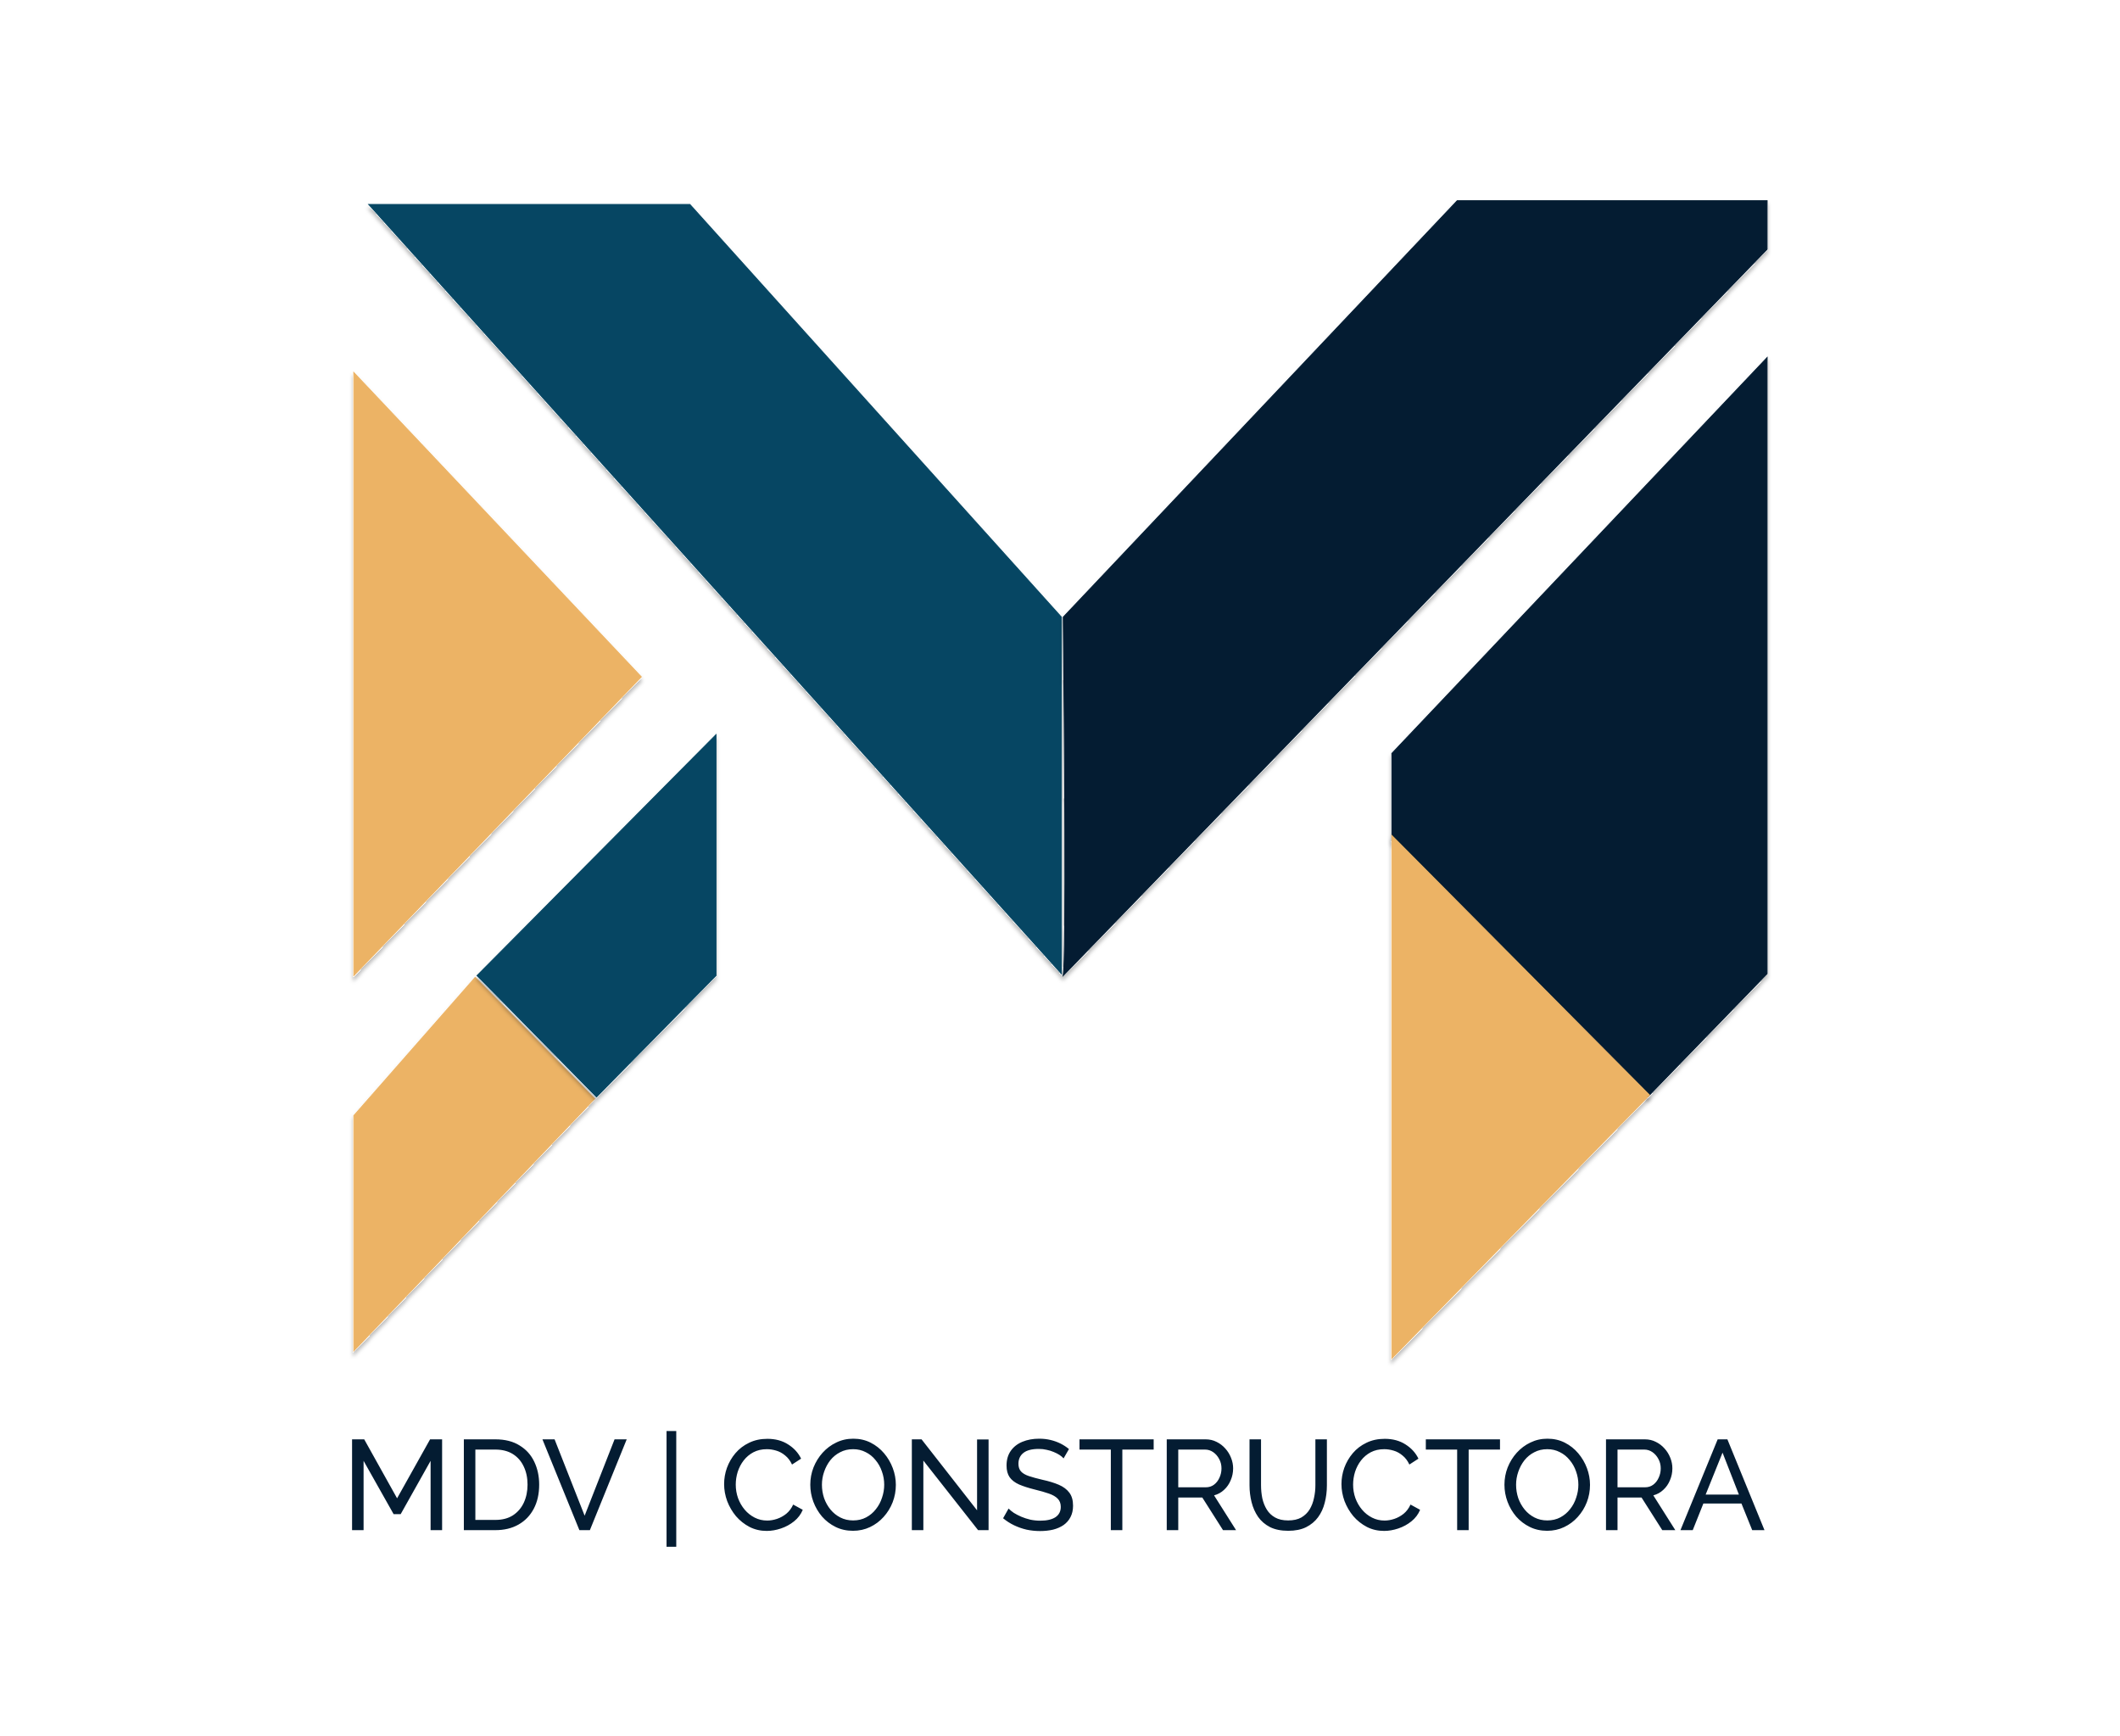
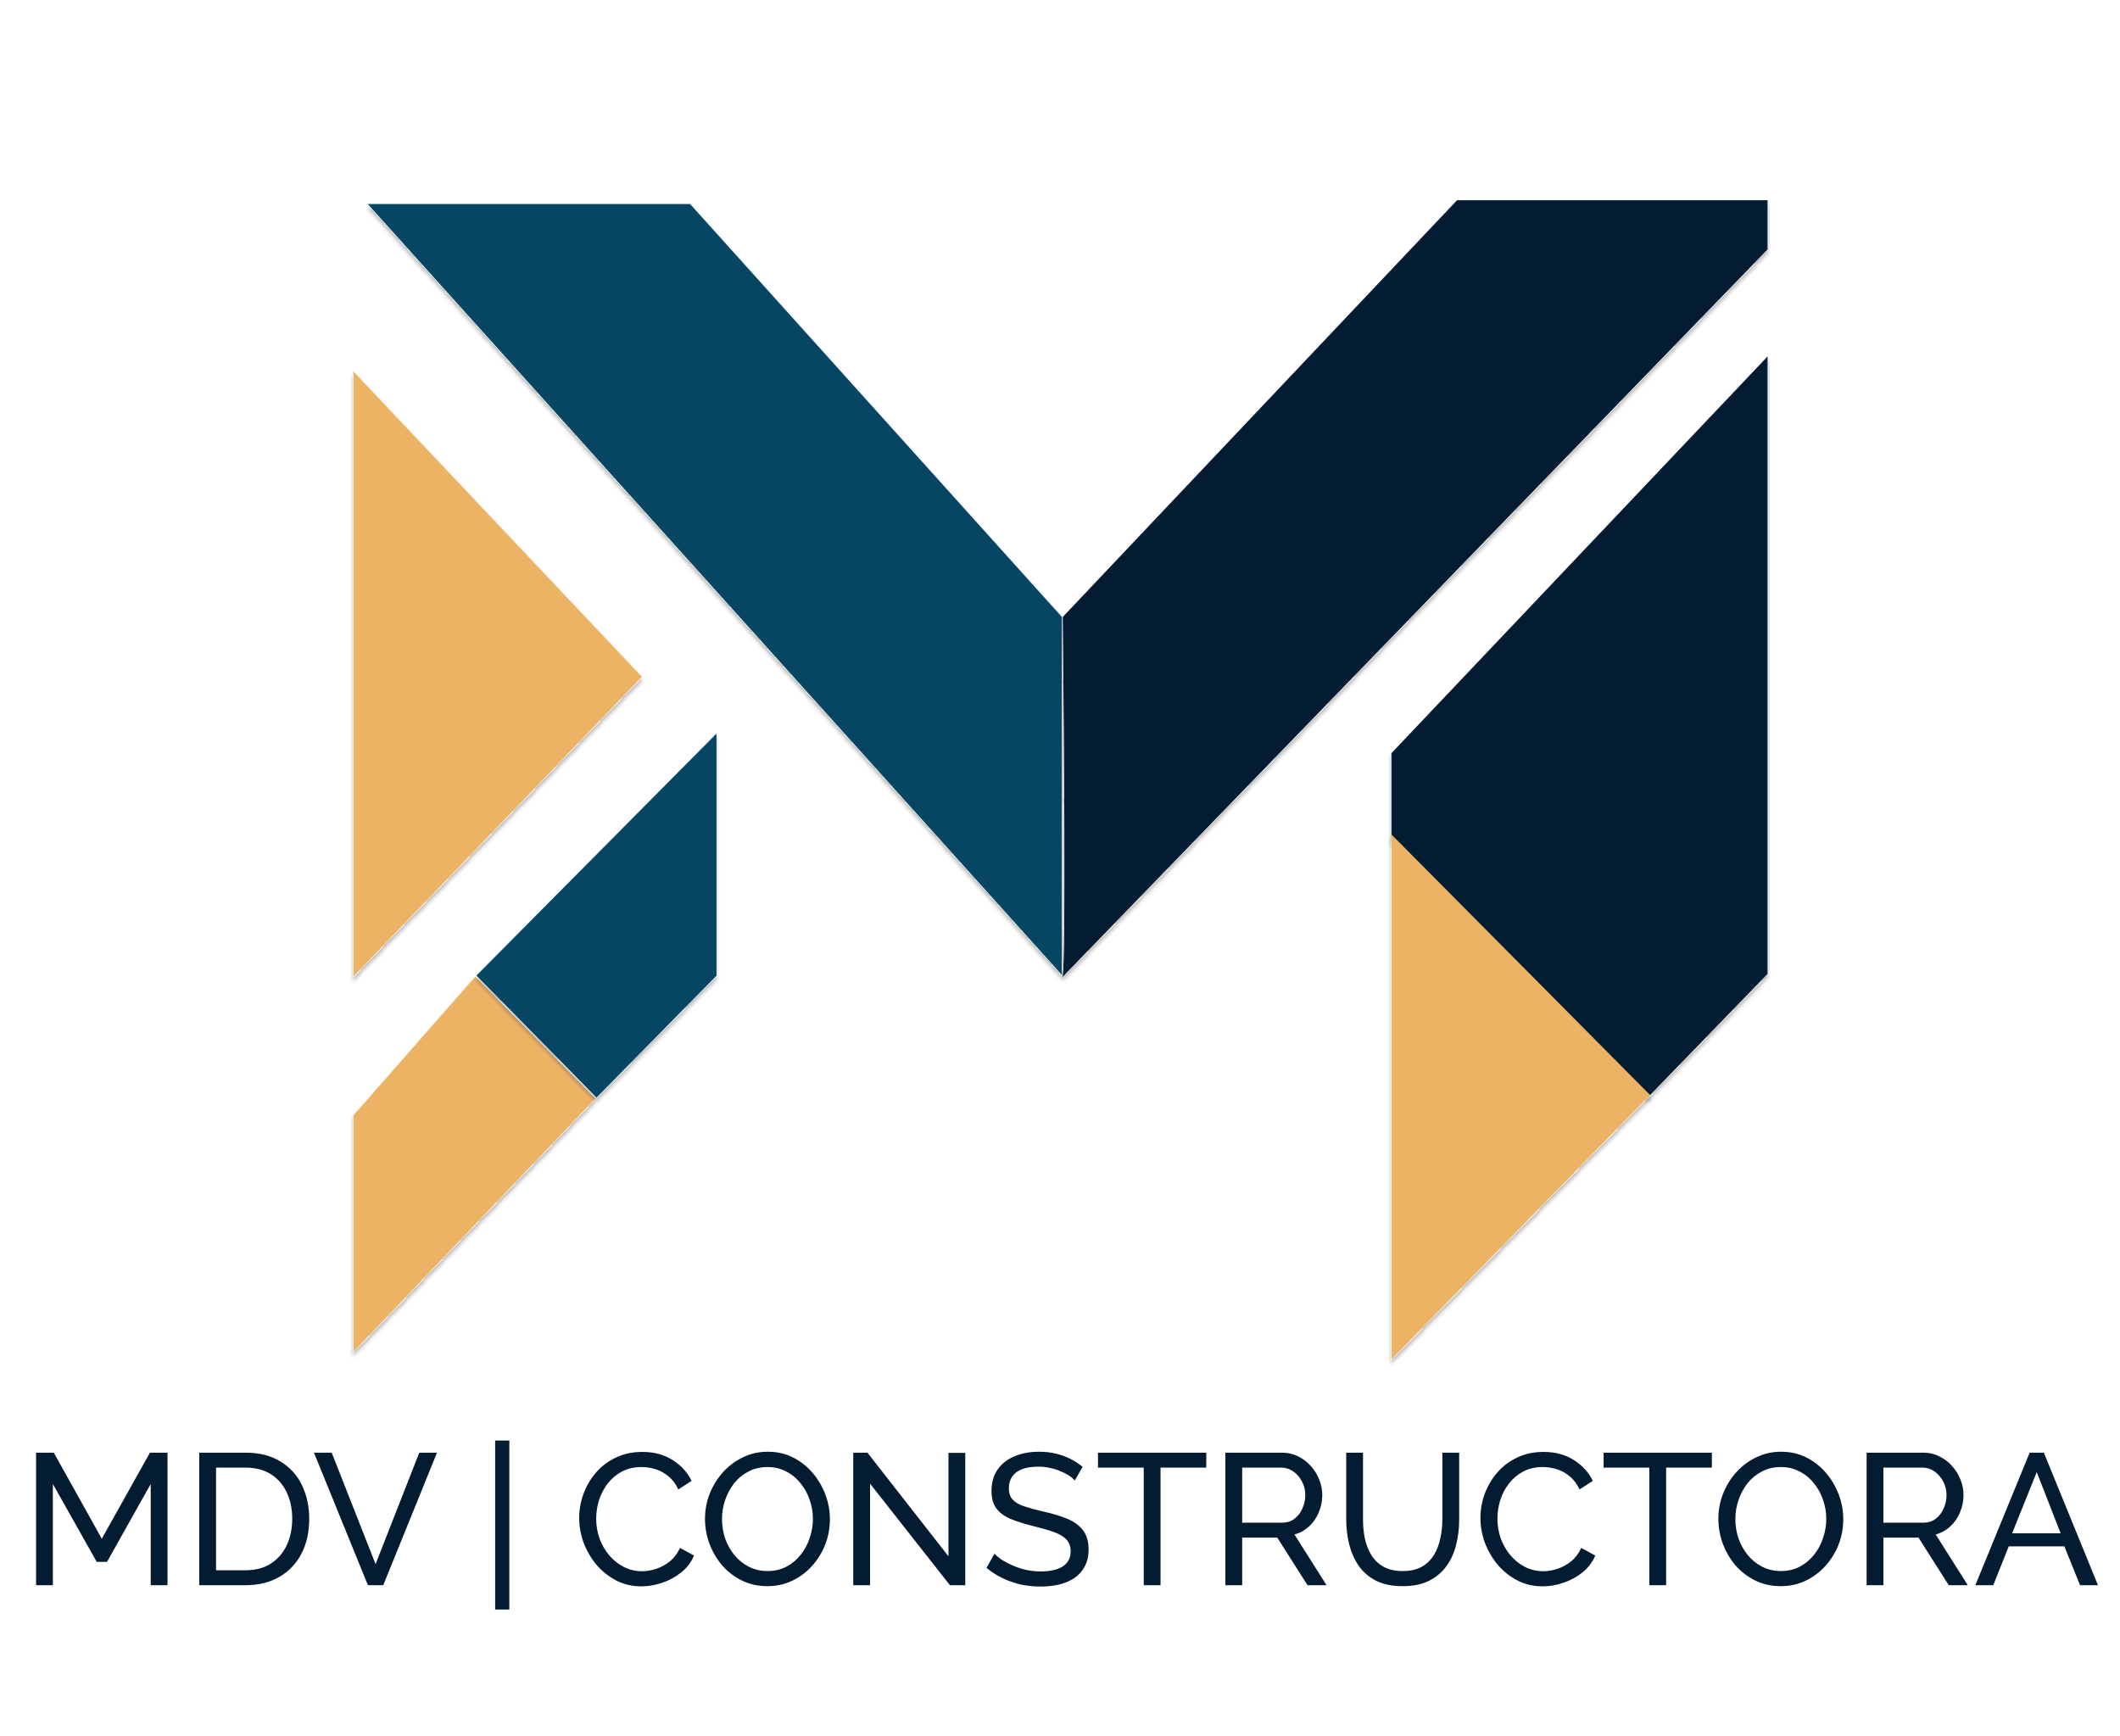
<svg xmlns="http://www.w3.org/2000/svg" width="2271" height="1859" viewBox="0 0 2271 1859" fill="none">
  <g filter="url(#filter0_d_11_26)">
    <path d="M379 1447V1195L509 1047L637 1177L379 1447Z" fill="#ECB365" />
    <path d="M379 1447V1195L509 1047L637 1177L379 1447Z" stroke="#ECB365" />
  </g>
  <g filter="url(#filter1_d_11_26)">
    <path d="M639 1175L511 1045L767 787V1045L639 1175Z" fill="#064663" />
    <path d="M639 1175L511 1045L767 787V1045L639 1175Z" stroke="#064663" />
  </g>
  <g filter="url(#filter2_d_11_26)">
    <path d="M379 1045V399L687 725L379 1045Z" fill="#ECB365" />
    <path d="M379 1045V399L687 725L379 1045Z" stroke="#ECB365" />
  </g>
  <g filter="url(#filter3_d_11_26)">
    <path d="M1491 807V901L1765 1175L1893 1043V383L1491 807Z" fill="#041C32" />
    <path d="M1491 807V901L1765 1175L1893 1043V383L1491 807Z" stroke="#041C32" />
  </g>
  <g filter="url(#filter4_d_11_26)">
    <path d="M1491 895V1455L1767 1173L1491 895Z" fill="#ECB365" />
    <path d="M1491 895V1455L1767 1173L1491 895Z" stroke="#ECB365" />
  </g>
  <g filter="url(#filter5_d_11_26)">
    <path d="M739 219H395L1137 1043V661L739 219Z" fill="#064663" />
    <path d="M739 219H395L1137 1043V661L739 219Z" stroke="#064663" />
  </g>
  <g filter="url(#filter6_d_11_26)">
    <path d="M1139 661C1140.33 780.333 1142.2 1024.2 1139 1045L1893 267V215H1561L1139 661Z" fill="#041C32" />
    <path d="M1139 661C1140.33 780.333 1142.2 1024.2 1139 1045L1893 267V215H1561L1139 661Z" stroke="#041C32" />
  </g>
-   <path d="M461.264 1639V1564.75L429.206 1621.88H421.671L389.476 1564.75V1639H377.146V1541.73H390.161L425.37 1604.89L460.716 1541.73H473.594V1639H461.264ZM496.887 1639V1541.73H530.589C541.001 1541.73 549.678 1543.92 556.619 1548.31C563.652 1552.6 568.904 1558.44 572.374 1565.84C575.845 1573.15 577.58 1581.28 577.58 1590.23C577.58 1600.09 575.662 1608.68 571.826 1615.98C567.99 1623.29 562.556 1628.95 555.523 1632.97C548.491 1636.99 540.179 1639 530.589 1639H496.887ZM565.113 1590.23C565.113 1582.92 563.743 1576.44 561.003 1570.77C558.355 1565.11 554.473 1560.68 549.358 1557.48C544.244 1554.29 537.987 1552.69 530.589 1552.69H509.217V1628.04H530.589C538.079 1628.04 544.381 1626.4 549.495 1623.11C554.61 1619.73 558.492 1615.21 561.14 1609.54C563.789 1603.79 565.113 1597.35 565.113 1590.23ZM594.082 1541.73L626.277 1623.52L658.335 1541.73H671.35L631.894 1639H620.66L581.067 1541.73H594.082ZM714.017 1656.81V1532.82H724.429V1656.81H714.017ZM775.69 1589.68C775.69 1583.74 776.694 1577.94 778.704 1572.28C780.804 1566.53 783.818 1561.32 787.746 1556.66C791.764 1551.91 796.651 1548.17 802.405 1545.43C808.159 1542.6 814.689 1541.18 821.996 1541.18C830.672 1541.18 838.116 1543.19 844.327 1547.21C850.537 1551.14 855.15 1556.21 858.164 1562.42L848.437 1568.72C846.519 1564.61 844.053 1561.37 841.039 1558.99C838.116 1556.53 834.919 1554.79 831.449 1553.79C828.069 1552.78 824.736 1552.28 821.448 1552.28C816.059 1552.28 811.264 1553.37 807.063 1555.57C802.953 1557.76 799.482 1560.68 796.651 1564.33C793.819 1567.99 791.673 1572.1 790.212 1576.66C788.842 1581.14 788.157 1585.66 788.157 1590.23C788.157 1595.25 788.979 1600.09 790.623 1604.75C792.358 1609.41 794.733 1613.52 797.747 1617.08C800.761 1620.64 804.323 1623.47 808.433 1625.57C812.543 1627.67 817.018 1628.72 821.859 1628.72C825.238 1628.72 828.709 1628.13 832.271 1626.94C835.833 1625.76 839.166 1623.93 842.272 1621.46C845.377 1618.91 847.843 1615.62 849.67 1611.6L859.945 1617.22C857.935 1622.06 854.83 1626.17 850.629 1629.55C846.427 1632.93 841.724 1635.48 836.518 1637.22C831.403 1638.95 826.334 1639.82 821.311 1639.82C814.643 1639.82 808.524 1638.41 802.953 1635.57C797.381 1632.65 792.541 1628.82 788.431 1624.07C784.412 1619.23 781.261 1613.84 778.978 1607.9C776.786 1601.87 775.69 1595.8 775.69 1589.68ZM913.762 1639.69C906.912 1639.69 900.701 1638.32 895.13 1635.57C889.559 1632.83 884.718 1629.14 880.608 1624.48C876.589 1619.73 873.484 1614.43 871.292 1608.59C869.1 1602.65 868.004 1596.58 868.004 1590.36C868.004 1583.88 869.146 1577.72 871.429 1571.87C873.804 1565.93 877.046 1560.68 881.156 1556.11C885.357 1551.46 890.244 1547.8 895.815 1545.15C901.386 1542.41 907.46 1541.04 914.036 1541.04C920.886 1541.04 927.097 1542.46 932.668 1545.29C938.239 1548.12 943.034 1551.91 947.053 1556.66C951.072 1561.41 954.177 1566.71 956.369 1572.55C958.561 1578.4 959.657 1584.38 959.657 1590.5C959.657 1596.99 958.515 1603.2 956.232 1609.13C953.949 1614.98 950.706 1620.23 946.505 1624.89C942.395 1629.46 937.554 1633.06 931.983 1635.71C926.412 1638.36 920.338 1639.69 913.762 1639.69ZM880.471 1590.36C880.471 1595.3 881.247 1600.09 882.8 1604.75C884.444 1609.32 886.727 1613.38 889.65 1616.94C892.573 1620.5 896.089 1623.34 900.199 1625.44C904.309 1627.54 908.876 1628.59 913.899 1628.59C919.105 1628.59 923.763 1627.49 927.873 1625.3C931.983 1623.11 935.454 1620.19 938.285 1616.53C941.208 1612.88 943.4 1608.77 944.861 1604.2C946.414 1599.64 947.19 1595.02 947.19 1590.36C947.19 1585.43 946.368 1580.68 944.724 1576.12C943.171 1571.55 940.888 1567.49 937.874 1563.92C934.951 1560.27 931.435 1557.44 927.325 1555.43C923.306 1553.33 918.831 1552.28 913.899 1552.28C908.693 1552.28 904.035 1553.37 899.925 1555.57C895.815 1557.67 892.299 1560.54 889.376 1564.2C886.545 1567.85 884.353 1571.96 882.8 1576.53C881.247 1581 880.471 1585.62 880.471 1590.36ZM989.119 1564.47V1639H976.789V1541.73H987.201L1046.66 1617.76V1541.87H1058.99V1639H1047.75L989.119 1564.47ZM1139.34 1562.14C1138.25 1560.86 1136.79 1559.63 1134.96 1558.44C1133.13 1557.26 1131.08 1556.21 1128.79 1555.29C1126.51 1554.29 1124 1553.51 1121.26 1552.96C1118.61 1552.32 1115.83 1552 1112.9 1552C1105.41 1552 1099.89 1553.42 1096.33 1556.25C1092.76 1559.08 1090.98 1562.96 1090.98 1567.9C1090.98 1571.37 1091.9 1574.11 1093.72 1576.12C1095.55 1578.13 1098.33 1579.77 1102.08 1581.05C1105.92 1582.33 1110.76 1583.65 1116.6 1585.02C1123.36 1586.48 1129.21 1588.26 1134.14 1590.36C1139.07 1592.47 1142.86 1595.3 1145.51 1598.86C1148.16 1602.33 1149.48 1606.99 1149.48 1612.83C1149.48 1617.49 1148.57 1621.56 1146.74 1625.03C1145.01 1628.41 1142.54 1631.24 1139.34 1633.52C1136.15 1635.71 1132.4 1637.36 1128.11 1638.45C1123.82 1639.46 1119.16 1639.96 1114.14 1639.96C1109.2 1639.96 1104.36 1639.46 1099.61 1638.45C1094.96 1637.36 1090.53 1635.8 1086.32 1633.79C1082.12 1631.78 1078.2 1629.27 1074.54 1626.26L1080.43 1615.85C1081.89 1617.4 1083.77 1618.95 1086.05 1620.5C1088.43 1621.97 1091.07 1623.34 1094 1624.61C1097.01 1625.89 1100.25 1626.94 1103.72 1627.77C1107.19 1628.5 1110.76 1628.86 1114.41 1628.86C1121.35 1628.86 1126.74 1627.63 1130.58 1625.16C1134.41 1622.61 1136.33 1618.91 1136.33 1614.07C1136.33 1610.41 1135.23 1607.49 1133.04 1605.3C1130.94 1603.11 1127.79 1601.28 1123.59 1599.82C1119.39 1598.36 1114.27 1596.9 1108.24 1595.43C1101.67 1593.79 1096.14 1592.01 1091.67 1590.09C1087.19 1588.08 1083.81 1585.48 1081.53 1582.28C1079.34 1579.09 1078.24 1574.93 1078.24 1569.82C1078.24 1563.6 1079.75 1558.35 1082.76 1554.06C1085.78 1549.77 1089.93 1546.52 1095.23 1544.33C1100.53 1542.14 1106.51 1541.04 1113.18 1541.04C1117.56 1541.04 1121.62 1541.5 1125.37 1542.41C1129.21 1543.33 1132.77 1544.61 1136.06 1546.25C1139.34 1547.89 1142.36 1549.86 1145.1 1552.14L1139.34 1562.14ZM1235.84 1552.69H1202.28V1639H1189.95V1552.69H1156.38V1541.73H1235.84V1552.69ZM1249.85 1639V1541.73H1291.5C1295.79 1541.73 1299.72 1542.64 1303.28 1544.47C1306.84 1546.21 1309.95 1548.58 1312.6 1551.59C1315.25 1554.52 1317.3 1557.85 1318.76 1561.6C1320.22 1565.25 1320.96 1568.99 1320.96 1572.83C1320.96 1577.3 1320.09 1581.55 1318.35 1585.57C1316.71 1589.59 1314.33 1593.01 1311.23 1595.84C1308.21 1598.68 1304.65 1600.64 1300.54 1601.74L1324.11 1639H1310.13L1287.94 1604.06H1262.18V1639H1249.85ZM1262.18 1593.1H1291.64C1295.02 1593.1 1297.94 1592.19 1300.41 1590.36C1302.96 1588.45 1304.93 1585.94 1306.3 1582.83C1307.76 1579.72 1308.49 1576.39 1308.49 1572.83C1308.49 1569.18 1307.67 1565.84 1306.02 1562.83C1304.38 1559.72 1302.23 1557.26 1299.58 1555.43C1296.93 1553.6 1294.01 1552.69 1290.82 1552.69H1262.18V1593.1ZM1380.03 1639.69C1372.27 1639.69 1365.74 1638.36 1360.44 1635.71C1355.14 1632.97 1350.9 1629.32 1347.7 1624.75C1344.5 1620.09 1342.18 1614.84 1340.71 1609C1339.25 1603.15 1338.52 1597.12 1338.52 1590.91V1541.73H1350.85V1590.91C1350.85 1595.66 1351.31 1600.32 1352.22 1604.89C1353.23 1609.36 1354.83 1613.38 1357.02 1616.94C1359.21 1620.5 1362.18 1623.34 1365.92 1625.44C1369.67 1627.54 1374.32 1628.59 1379.9 1628.59C1385.56 1628.59 1390.26 1627.54 1394.01 1625.44C1397.75 1623.24 1400.72 1620.37 1402.91 1616.81C1405.1 1613.15 1406.66 1609.09 1407.57 1604.61C1408.57 1600.14 1409.08 1595.57 1409.08 1590.91V1541.73H1421.41V1590.91C1421.41 1597.49 1420.63 1603.75 1419.08 1609.68C1417.62 1615.53 1415.24 1620.69 1411.95 1625.16C1408.67 1629.64 1404.37 1633.2 1399.08 1635.85C1393.87 1638.41 1387.52 1639.69 1380.03 1639.69ZM1437.01 1589.68C1437.01 1583.74 1438.01 1577.94 1440.02 1572.28C1442.12 1566.53 1445.14 1561.32 1449.07 1556.66C1453.08 1551.91 1457.97 1548.17 1463.72 1545.43C1469.48 1542.6 1476.01 1541.18 1483.32 1541.18C1491.99 1541.18 1499.44 1543.19 1505.65 1547.21C1511.86 1551.14 1516.47 1556.21 1519.48 1562.42L1509.76 1568.72C1507.84 1564.61 1505.37 1561.37 1502.36 1558.99C1499.44 1556.53 1496.24 1554.79 1492.77 1553.79C1489.39 1552.78 1486.06 1552.28 1482.77 1552.28C1477.38 1552.28 1472.58 1553.37 1468.38 1555.57C1464.27 1557.76 1460.8 1560.68 1457.97 1564.33C1455.14 1567.99 1452.99 1572.1 1451.53 1576.66C1450.16 1581.14 1449.48 1585.66 1449.48 1590.23C1449.48 1595.25 1450.3 1600.09 1451.94 1604.75C1453.68 1609.41 1456.05 1613.52 1459.07 1617.08C1462.08 1620.64 1465.64 1623.47 1469.75 1625.57C1473.86 1627.67 1478.34 1628.72 1483.18 1628.72C1486.56 1628.72 1490.03 1628.13 1493.59 1626.94C1497.15 1625.76 1500.49 1623.93 1503.59 1621.46C1506.7 1618.91 1509.16 1615.62 1510.99 1611.6L1521.26 1617.22C1519.25 1622.06 1516.15 1626.17 1511.95 1629.55C1507.75 1632.93 1503.04 1635.48 1497.84 1637.22C1492.72 1638.95 1487.65 1639.82 1482.63 1639.82C1475.96 1639.82 1469.84 1638.41 1464.27 1635.57C1458.7 1632.65 1453.86 1628.82 1449.75 1624.07C1445.73 1619.23 1442.58 1613.84 1440.3 1607.9C1438.11 1601.87 1437.01 1595.8 1437.01 1589.68ZM1606.84 1552.69H1573.27V1639H1560.94V1552.69H1527.38V1541.73H1606.84V1552.69ZM1657.36 1639.69C1650.51 1639.69 1644.3 1638.32 1638.73 1635.57C1633.16 1632.83 1628.32 1629.14 1624.21 1624.48C1620.19 1619.73 1617.08 1614.43 1614.89 1608.59C1612.7 1602.65 1611.6 1596.58 1611.6 1590.36C1611.6 1583.88 1612.75 1577.72 1615.03 1571.87C1617.4 1565.93 1620.65 1560.68 1624.76 1556.11C1628.96 1551.46 1633.84 1547.8 1639.41 1545.15C1644.99 1542.41 1651.06 1541.04 1657.64 1541.04C1664.49 1541.04 1670.7 1542.46 1676.27 1545.29C1681.84 1548.12 1686.63 1551.91 1690.65 1556.66C1694.67 1561.41 1697.78 1566.71 1699.97 1572.55C1702.16 1578.4 1703.26 1584.38 1703.26 1590.5C1703.26 1596.99 1702.12 1603.2 1699.83 1609.13C1697.55 1614.98 1694.31 1620.23 1690.1 1624.89C1685.99 1629.46 1681.15 1633.06 1675.58 1635.71C1670.01 1638.36 1663.94 1639.69 1657.36 1639.69ZM1624.07 1590.36C1624.07 1595.3 1624.85 1600.09 1626.4 1604.75C1628.04 1609.32 1630.33 1613.38 1633.25 1616.94C1636.17 1620.5 1639.69 1623.34 1643.8 1625.44C1647.91 1627.54 1652.48 1628.59 1657.5 1628.59C1662.7 1628.59 1667.36 1627.49 1671.47 1625.3C1675.58 1623.11 1679.05 1620.19 1681.88 1616.53C1684.81 1612.88 1687 1608.77 1688.46 1604.2C1690.01 1599.64 1690.79 1595.02 1690.79 1590.36C1690.79 1585.43 1689.97 1580.68 1688.32 1576.12C1686.77 1571.55 1684.49 1567.49 1681.47 1563.92C1678.55 1560.27 1675.03 1557.44 1670.92 1555.43C1666.91 1553.33 1662.43 1552.28 1657.5 1552.28C1652.29 1552.28 1647.63 1553.37 1643.52 1555.57C1639.41 1557.67 1635.9 1560.54 1632.98 1564.2C1630.14 1567.85 1627.95 1571.96 1626.4 1576.53C1624.85 1581 1624.07 1585.62 1624.07 1590.36ZM1720.39 1639V1541.73H1762.04C1766.33 1541.73 1770.26 1542.64 1773.82 1544.47C1777.38 1546.21 1780.49 1548.58 1783.13 1551.59C1785.78 1554.52 1787.84 1557.85 1789.3 1561.6C1790.76 1565.25 1791.49 1568.99 1791.49 1572.83C1791.49 1577.3 1790.62 1581.55 1788.89 1585.57C1787.24 1589.59 1784.87 1593.01 1781.76 1595.84C1778.75 1598.68 1775.19 1600.64 1771.08 1601.74L1794.64 1639H1780.67L1758.47 1604.06H1732.72V1639H1720.39ZM1732.72 1593.1H1762.17C1765.55 1593.1 1768.48 1592.19 1770.94 1590.36C1773.5 1588.45 1775.46 1585.94 1776.83 1582.83C1778.29 1579.72 1779.02 1576.39 1779.02 1572.83C1779.02 1569.18 1778.2 1565.84 1776.56 1562.83C1774.91 1559.72 1772.77 1557.26 1770.12 1555.43C1767.47 1553.6 1764.55 1552.69 1761.35 1552.69H1732.72V1593.1ZM1840.02 1541.73H1850.43L1890.16 1639H1877.01L1865.5 1610.5H1824.68L1813.31 1639H1800.15L1840.02 1541.73ZM1862.76 1600.91L1845.23 1555.98L1827.14 1600.91H1862.76Z" fill="#041C32" />
+   <path d="M161.433 1698V1589.6L114.633 1673H103.633L56.633 1589.6V1698H38.633V1556H57.633L109.033 1648.2L160.633 1556H179.433V1698H161.433ZM213.438 1698V1556H262.638C277.838 1556 290.504 1559.2 300.638 1565.6C310.904 1571.87 318.571 1580.4 323.638 1591.2C328.704 1601.87 331.238 1613.73 331.238 1626.8C331.238 1641.2 328.438 1653.73 322.838 1664.4C317.238 1675.07 309.304 1683.33 299.038 1689.2C288.771 1695.07 276.638 1698 262.638 1698H213.438ZM313.038 1626.8C313.038 1616.13 311.038 1606.67 307.038 1598.4C303.171 1590.13 297.504 1583.67 290.038 1579C282.571 1574.33 273.438 1572 262.638 1572H231.438V1682H262.638C273.571 1682 282.771 1679.6 290.238 1674.8C297.704 1669.87 303.371 1663.27 307.238 1655C311.104 1646.6 313.038 1637.2 313.038 1626.8ZM355.328 1556L402.328 1675.4L449.128 1556H468.128L410.528 1698H394.128L336.328 1556H355.328ZM530.416 1724V1543H545.616V1724H530.416ZM620.448 1626C620.448 1617.33 621.915 1608.87 624.848 1600.6C627.915 1592.2 632.315 1584.6 638.048 1577.8C643.915 1570.87 651.048 1565.4 659.448 1561.4C667.848 1557.27 677.382 1555.2 688.048 1555.2C700.715 1555.2 711.582 1558.13 720.648 1564C729.715 1569.73 736.448 1577.13 740.848 1586.2L726.648 1595.4C723.848 1589.4 720.248 1584.67 715.848 1581.2C711.582 1577.6 706.915 1575.07 701.848 1573.6C696.915 1572.13 692.048 1571.4 687.248 1571.4C679.382 1571.4 672.382 1573 666.248 1576.2C660.248 1579.4 655.182 1583.67 651.048 1589C646.915 1594.33 643.782 1600.33 641.648 1607C639.648 1613.53 638.648 1620.13 638.648 1626.8C638.648 1634.13 639.848 1641.2 642.248 1648C644.782 1654.8 648.248 1660.8 652.648 1666C657.048 1671.2 662.248 1675.33 668.248 1678.4C674.248 1681.47 680.782 1683 687.848 1683C692.782 1683 697.848 1682.13 703.048 1680.4C708.248 1678.67 713.115 1676 717.648 1672.4C722.182 1668.67 725.782 1663.87 728.448 1658L743.448 1666.2C740.515 1673.27 735.982 1679.27 729.848 1684.2C723.715 1689.13 716.848 1692.87 709.248 1695.4C701.782 1697.93 694.382 1699.2 687.048 1699.2C677.315 1699.2 668.382 1697.13 660.248 1693C652.115 1688.73 645.048 1683.13 639.048 1676.2C633.182 1669.13 628.582 1661.27 625.248 1652.6C622.048 1643.8 620.448 1634.93 620.448 1626ZM822.014 1699C812.014 1699 802.947 1697 794.814 1693C786.681 1689 779.614 1683.6 773.614 1676.8C767.747 1669.87 763.214 1662.13 760.014 1653.6C756.814 1644.93 755.214 1636.07 755.214 1627C755.214 1617.53 756.881 1608.53 760.214 1600C763.681 1591.33 768.414 1583.67 774.414 1577C780.547 1570.2 787.681 1564.87 795.814 1561C803.947 1557 812.814 1555 822.414 1555C832.414 1555 841.481 1557.07 849.614 1561.2C857.747 1565.33 864.747 1570.87 870.614 1577.8C876.481 1584.73 881.014 1592.47 884.214 1601C887.414 1609.53 889.014 1618.27 889.014 1627.2C889.014 1636.67 887.347 1645.73 884.014 1654.4C880.681 1662.93 875.947 1670.6 869.814 1677.4C863.814 1684.07 856.747 1689.33 848.614 1693.2C840.481 1697.07 831.614 1699 822.014 1699ZM773.414 1627C773.414 1634.2 774.547 1641.2 776.814 1648C779.214 1654.67 782.547 1660.6 786.814 1665.8C791.081 1671 796.214 1675.13 802.214 1678.2C808.214 1681.27 814.881 1682.8 822.214 1682.8C829.814 1682.8 836.614 1681.2 842.614 1678C848.614 1674.8 853.681 1670.53 857.814 1665.2C862.081 1659.87 865.281 1653.87 867.414 1647.2C869.681 1640.53 870.814 1633.8 870.814 1627C870.814 1619.8 869.614 1612.87 867.214 1606.2C864.947 1599.53 861.614 1593.6 857.214 1588.4C852.947 1583.07 847.814 1578.93 841.814 1576C835.947 1572.93 829.414 1571.4 822.214 1571.4C814.614 1571.4 807.814 1573 801.814 1576.2C795.814 1579.27 790.681 1583.47 786.414 1588.8C782.281 1594.13 779.081 1600.13 776.814 1606.8C774.547 1613.33 773.414 1620.07 773.414 1627ZM932.023 1589.2V1698H914.023V1556H929.223L1016.02 1667V1556.2H1034.02V1698H1017.62L932.023 1589.2ZM1151.33 1585.8C1149.73 1583.93 1147.6 1582.13 1144.93 1580.4C1142.26 1578.67 1139.26 1577.13 1135.93 1575.8C1132.6 1574.33 1128.93 1573.2 1124.93 1572.4C1121.06 1571.47 1117 1571 1112.73 1571C1101.8 1571 1093.73 1573.07 1088.53 1577.2C1083.33 1581.33 1080.73 1587 1080.73 1594.2C1080.73 1599.27 1082.06 1603.27 1084.73 1606.2C1087.4 1609.13 1091.46 1611.53 1096.93 1613.4C1102.53 1615.27 1109.6 1617.2 1118.13 1619.2C1128 1621.33 1136.53 1623.93 1143.73 1627C1150.93 1630.07 1156.46 1634.2 1160.33 1639.4C1164.2 1644.47 1166.13 1651.27 1166.13 1659.8C1166.13 1666.6 1164.8 1672.53 1162.13 1677.6C1159.6 1682.53 1156 1686.67 1151.33 1690C1146.66 1693.2 1141.2 1695.6 1134.93 1697.2C1128.66 1698.67 1121.86 1699.4 1114.53 1699.4C1107.33 1699.4 1100.26 1698.67 1093.33 1697.2C1086.53 1695.6 1080.06 1693.33 1073.93 1690.4C1067.8 1687.47 1062.06 1683.8 1056.73 1679.4L1065.33 1664.2C1067.46 1666.47 1070.2 1668.73 1073.53 1671C1077 1673.13 1080.86 1675.13 1085.13 1677C1089.53 1678.87 1094.26 1680.4 1099.33 1681.6C1104.4 1682.67 1109.6 1683.2 1114.93 1683.2C1125.06 1683.2 1132.93 1681.4 1138.53 1677.8C1144.13 1674.07 1146.93 1668.67 1146.93 1661.6C1146.93 1656.27 1145.33 1652 1142.13 1648.8C1139.06 1645.6 1134.46 1642.93 1128.33 1640.8C1122.2 1638.67 1114.73 1636.53 1105.93 1634.4C1096.33 1632 1088.26 1629.4 1081.73 1626.6C1075.2 1623.67 1070.26 1619.87 1066.93 1615.2C1063.73 1610.53 1062.13 1604.47 1062.13 1597C1062.13 1587.93 1064.33 1580.27 1068.73 1574C1073.13 1567.73 1079.2 1563 1086.93 1559.8C1094.66 1556.6 1103.4 1555 1113.13 1555C1119.53 1555 1125.46 1555.67 1130.93 1557C1136.53 1558.33 1141.73 1560.2 1146.53 1562.6C1151.33 1565 1155.73 1567.87 1159.73 1571.2L1151.33 1585.8ZM1292.2 1572H1243.2V1698H1225.2V1572H1176.2V1556H1292.2V1572ZM1312.66 1698V1556H1373.46C1379.72 1556 1385.46 1557.33 1390.66 1560C1395.86 1562.53 1400.39 1566 1404.26 1570.4C1408.12 1574.67 1411.12 1579.53 1413.26 1585C1415.39 1590.33 1416.46 1595.8 1416.46 1601.4C1416.46 1607.93 1415.19 1614.13 1412.66 1620C1410.26 1625.87 1406.79 1630.87 1402.26 1635C1397.86 1639.13 1392.66 1642 1386.66 1643.6L1421.06 1698H1400.66L1368.26 1647H1330.66V1698H1312.66ZM1330.66 1631H1373.66C1378.59 1631 1382.86 1629.67 1386.46 1627C1390.19 1624.2 1393.06 1620.53 1395.06 1616C1397.19 1611.47 1398.26 1606.6 1398.26 1601.4C1398.26 1596.07 1397.06 1591.2 1394.66 1586.8C1392.26 1582.27 1389.12 1578.67 1385.26 1576C1381.39 1573.33 1377.12 1572 1372.46 1572H1330.66V1631ZM1502.7 1699C1491.37 1699 1481.83 1697.07 1474.1 1693.2C1466.37 1689.2 1460.17 1683.87 1455.5 1677.2C1450.83 1670.4 1447.43 1662.73 1445.3 1654.2C1443.17 1645.67 1442.1 1636.87 1442.1 1627.8V1556H1460.1V1627.8C1460.1 1634.73 1460.77 1641.53 1462.1 1648.2C1463.57 1654.73 1465.9 1660.6 1469.1 1665.8C1472.3 1671 1476.63 1675.13 1482.1 1678.2C1487.57 1681.27 1494.37 1682.8 1502.5 1682.8C1510.77 1682.8 1517.63 1681.27 1523.1 1678.2C1528.57 1675 1532.9 1670.8 1536.1 1665.6C1539.3 1660.27 1541.57 1654.33 1542.9 1647.8C1544.37 1641.27 1545.1 1634.6 1545.1 1627.8V1556H1563.1V1627.8C1563.1 1637.4 1561.97 1646.53 1559.7 1655.2C1557.57 1663.73 1554.1 1671.27 1549.3 1677.8C1544.5 1684.33 1538.23 1689.53 1530.5 1693.4C1522.9 1697.13 1513.63 1699 1502.7 1699ZM1585.88 1626C1585.88 1617.33 1587.34 1608.87 1590.28 1600.6C1593.34 1592.2 1597.74 1584.6 1603.48 1577.8C1609.34 1570.87 1616.48 1565.4 1624.88 1561.4C1633.28 1557.27 1642.81 1555.2 1653.48 1555.2C1666.14 1555.2 1677.01 1558.13 1686.08 1564C1695.14 1569.73 1701.88 1577.13 1706.28 1586.2L1692.08 1595.4C1689.28 1589.4 1685.68 1584.67 1681.28 1581.2C1677.01 1577.6 1672.34 1575.07 1667.28 1573.6C1662.34 1572.13 1657.48 1571.4 1652.68 1571.4C1644.81 1571.4 1637.81 1573 1631.68 1576.2C1625.68 1579.4 1620.61 1583.67 1616.48 1589C1612.34 1594.33 1609.21 1600.33 1607.08 1607C1605.08 1613.53 1604.08 1620.13 1604.08 1626.8C1604.08 1634.13 1605.28 1641.2 1607.68 1648C1610.21 1654.8 1613.68 1660.8 1618.08 1666C1622.48 1671.2 1627.68 1675.33 1633.68 1678.4C1639.68 1681.47 1646.21 1683 1653.28 1683C1658.21 1683 1663.28 1682.13 1668.48 1680.4C1673.68 1678.67 1678.54 1676 1683.08 1672.4C1687.61 1668.67 1691.21 1663.87 1693.88 1658L1708.88 1666.2C1705.94 1673.27 1701.41 1679.27 1695.28 1684.2C1689.14 1689.13 1682.28 1692.87 1674.68 1695.4C1667.21 1697.93 1659.81 1699.2 1652.48 1699.2C1642.74 1699.2 1633.81 1697.13 1625.68 1693C1617.54 1688.73 1610.48 1683.13 1604.48 1676.2C1598.61 1669.13 1594.01 1661.27 1590.68 1652.6C1587.48 1643.8 1585.88 1634.93 1585.88 1626ZM1833.81 1572H1784.81V1698H1766.81V1572H1717.81V1556H1833.81V1572ZM1907.56 1699C1897.56 1699 1888.49 1697 1880.36 1693C1872.23 1689 1865.16 1683.6 1859.16 1676.8C1853.29 1669.87 1848.76 1662.13 1845.56 1653.6C1842.36 1644.93 1840.76 1636.07 1840.76 1627C1840.76 1617.53 1842.43 1608.53 1845.76 1600C1849.23 1591.33 1853.96 1583.67 1859.96 1577C1866.09 1570.2 1873.23 1564.87 1881.36 1561C1889.49 1557 1898.36 1555 1907.96 1555C1917.96 1555 1927.03 1557.07 1935.16 1561.2C1943.29 1565.33 1950.29 1570.87 1956.16 1577.8C1962.03 1584.73 1966.56 1592.47 1969.76 1601C1972.96 1609.53 1974.56 1618.27 1974.56 1627.2C1974.56 1636.67 1972.89 1645.73 1969.56 1654.4C1966.23 1662.93 1961.49 1670.6 1955.36 1677.4C1949.36 1684.07 1942.29 1689.33 1934.16 1693.2C1926.03 1697.07 1917.16 1699 1907.56 1699ZM1858.96 1627C1858.96 1634.2 1860.09 1641.2 1862.36 1648C1864.76 1654.67 1868.09 1660.6 1872.36 1665.8C1876.63 1671 1881.76 1675.13 1887.76 1678.2C1893.76 1681.27 1900.43 1682.8 1907.76 1682.8C1915.36 1682.8 1922.16 1681.2 1928.16 1678C1934.16 1674.8 1939.23 1670.53 1943.36 1665.2C1947.63 1659.87 1950.83 1653.87 1952.96 1647.2C1955.23 1640.53 1956.36 1633.8 1956.36 1627C1956.36 1619.8 1955.16 1612.87 1952.76 1606.2C1950.49 1599.53 1947.16 1593.6 1942.76 1588.4C1938.49 1583.07 1933.36 1578.93 1927.36 1576C1921.49 1572.93 1914.96 1571.4 1907.76 1571.4C1900.16 1571.4 1893.36 1573 1887.36 1576.2C1881.36 1579.27 1876.23 1583.47 1871.96 1588.8C1867.83 1594.13 1864.63 1600.13 1862.36 1606.8C1860.09 1613.33 1858.96 1620.07 1858.96 1627ZM1999.57 1698V1556H2060.37C2066.64 1556 2072.37 1557.33 2077.57 1560C2082.77 1562.53 2087.3 1566 2091.17 1570.4C2095.04 1574.67 2098.04 1579.53 2100.17 1585C2102.3 1590.33 2103.37 1595.8 2103.37 1601.4C2103.37 1607.93 2102.1 1614.13 2099.57 1620C2097.17 1625.87 2093.7 1630.87 2089.17 1635C2084.77 1639.13 2079.57 1642 2073.57 1643.6L2107.97 1698H2087.57L2055.17 1647H2017.57V1698H1999.57ZM2017.57 1631H2060.57C2065.5 1631 2069.77 1629.67 2073.37 1627C2077.1 1624.2 2079.97 1620.53 2081.97 1616C2084.1 1611.47 2085.17 1606.6 2085.17 1601.4C2085.17 1596.07 2083.97 1591.2 2081.57 1586.8C2079.17 1582.27 2076.04 1578.67 2072.17 1576C2068.3 1573.33 2064.04 1572 2059.37 1572H2017.57V1631ZM2174.22 1556H2189.42L2247.42 1698H2228.22L2211.42 1656.4H2151.82L2135.22 1698H2116.02L2174.22 1556ZM2207.42 1642.4L2181.82 1576.8L2155.42 1642.4H2207.42Z" fill="#041C32" />
  <defs>
    <filter id="filter0_d_11_26" x="374.5" y="1046.27" width="267.196" height="409.981" filterUnits="userSpaceOnUse" color-interpolation-filters="sRGB">
      <feFlood flood-opacity="0" result="BackgroundImageFix" />
      <feColorMatrix in="SourceAlpha" type="matrix" values="0 0 0 0 0 0 0 0 0 0 0 0 0 0 0 0 0 0 127 0" result="hardAlpha" />
      <feOffset dy="4" />
      <feGaussianBlur stdDeviation="2" />
      <feComposite in2="hardAlpha" operator="out" />
      <feColorMatrix type="matrix" values="0 0 0 0 0 0 0 0 0 0 0 0 0 0 0 0 0 0 0.25 0" />
      <feBlend mode="normal" in2="BackgroundImageFix" result="effect1_dropShadow_11_26" />
      <feBlend mode="normal" in="SourceGraphic" in2="effect1_dropShadow_11_26" result="shape" />
    </filter>
    <filter id="filter1_d_11_26" x="506.297" y="785.786" width="265.203" height="397.926" filterUnits="userSpaceOnUse" color-interpolation-filters="sRGB">
      <feFlood flood-opacity="0" result="BackgroundImageFix" />
      <feColorMatrix in="SourceAlpha" type="matrix" values="0 0 0 0 0 0 0 0 0 0 0 0 0 0 0 0 0 0 127 0" result="hardAlpha" />
      <feOffset dy="4" />
      <feGaussianBlur stdDeviation="2" />
      <feComposite in2="hardAlpha" operator="out" />
      <feColorMatrix type="matrix" values="0 0 0 0 0 0 0 0 0 0 0 0 0 0 0 0 0 0 0.25 0" />
      <feBlend mode="normal" in2="BackgroundImageFix" result="effect1_dropShadow_11_26" />
      <feBlend mode="normal" in="SourceGraphic" in2="effect1_dropShadow_11_26" result="shape" />
    </filter>
    <filter id="filter2_d_11_26" x="374.5" y="397.743" width="317.19" height="656.498" filterUnits="userSpaceOnUse" color-interpolation-filters="sRGB">
      <feFlood flood-opacity="0" result="BackgroundImageFix" />
      <feColorMatrix in="SourceAlpha" type="matrix" values="0 0 0 0 0 0 0 0 0 0 0 0 0 0 0 0 0 0 127 0" result="hardAlpha" />
      <feOffset dy="4" />
      <feGaussianBlur stdDeviation="2" />
      <feComposite in2="hardAlpha" operator="out" />
      <feColorMatrix type="matrix" values="0 0 0 0 0 0 0 0 0 0 0 0 0 0 0 0 0 0 0.25 0" />
      <feBlend mode="normal" in2="BackgroundImageFix" result="effect1_dropShadow_11_26" />
      <feBlend mode="normal" in="SourceGraphic" in2="effect1_dropShadow_11_26" result="shape" />
    </filter>
    <filter id="filter3_d_11_26" x="1486.5" y="381.746" width="411" height="801.967" filterUnits="userSpaceOnUse" color-interpolation-filters="sRGB">
      <feFlood flood-opacity="0" result="BackgroundImageFix" />
      <feColorMatrix in="SourceAlpha" type="matrix" values="0 0 0 0 0 0 0 0 0 0 0 0 0 0 0 0 0 0 127 0" result="hardAlpha" />
      <feOffset dy="4" />
      <feGaussianBlur stdDeviation="2" />
      <feComposite in2="hardAlpha" operator="out" />
      <feColorMatrix type="matrix" values="0 0 0 0 0 0 0 0 0 0 0 0 0 0 0 0 0 0 0.25 0" />
      <feBlend mode="normal" in2="BackgroundImageFix" result="effect1_dropShadow_11_26" />
      <feBlend mode="normal" in="SourceGraphic" in2="effect1_dropShadow_11_26" result="shape" />
    </filter>
    <filter id="filter4_d_11_26" x="1486.5" y="893.787" width="285.202" height="570.439" filterUnits="userSpaceOnUse" color-interpolation-filters="sRGB">
      <feFlood flood-opacity="0" result="BackgroundImageFix" />
      <feColorMatrix in="SourceAlpha" type="matrix" values="0 0 0 0 0 0 0 0 0 0 0 0 0 0 0 0 0 0 127 0" result="hardAlpha" />
      <feOffset dy="4" />
      <feGaussianBlur stdDeviation="2" />
      <feComposite in2="hardAlpha" operator="out" />
      <feColorMatrix type="matrix" values="0 0 0 0 0 0 0 0 0 0 0 0 0 0 0 0 0 0 0.25 0" />
      <feBlend mode="normal" in2="BackgroundImageFix" result="effect1_dropShadow_11_26" />
      <feBlend mode="normal" in="SourceGraphic" in2="effect1_dropShadow_11_26" result="shape" />
    </filter>
    <filter id="filter5_d_11_26" x="389.877" y="218.5" width="751.623" height="833.802" filterUnits="userSpaceOnUse" color-interpolation-filters="sRGB">
      <feFlood flood-opacity="0" result="BackgroundImageFix" />
      <feColorMatrix in="SourceAlpha" type="matrix" values="0 0 0 0 0 0 0 0 0 0 0 0 0 0 0 0 0 0 127 0" result="hardAlpha" />
      <feOffset dy="4" />
      <feGaussianBlur stdDeviation="2" />
      <feComposite in2="hardAlpha" operator="out" />
      <feColorMatrix type="matrix" values="0 0 0 0 0 0 0 0 0 0 0 0 0 0 0 0 0 0 0.25 0" />
      <feBlend mode="normal" in2="BackgroundImageFix" result="effect1_dropShadow_11_26" />
      <feBlend mode="normal" in="SourceGraphic" in2="effect1_dropShadow_11_26" result="shape" />
    </filter>
    <filter id="filter6_d_11_26" x="1134.27" y="214.5" width="763.232" height="839.974" filterUnits="userSpaceOnUse" color-interpolation-filters="sRGB">
      <feFlood flood-opacity="0" result="BackgroundImageFix" />
      <feColorMatrix in="SourceAlpha" type="matrix" values="0 0 0 0 0 0 0 0 0 0 0 0 0 0 0 0 0 0 127 0" result="hardAlpha" />
      <feOffset dy="4" />
      <feGaussianBlur stdDeviation="2" />
      <feComposite in2="hardAlpha" operator="out" />
      <feColorMatrix type="matrix" values="0 0 0 0 0 0 0 0 0 0 0 0 0 0 0 0 0 0 0.25 0" />
      <feBlend mode="normal" in2="BackgroundImageFix" result="effect1_dropShadow_11_26" />
      <feBlend mode="normal" in="SourceGraphic" in2="effect1_dropShadow_11_26" result="shape" />
    </filter>
  </defs>
</svg>
